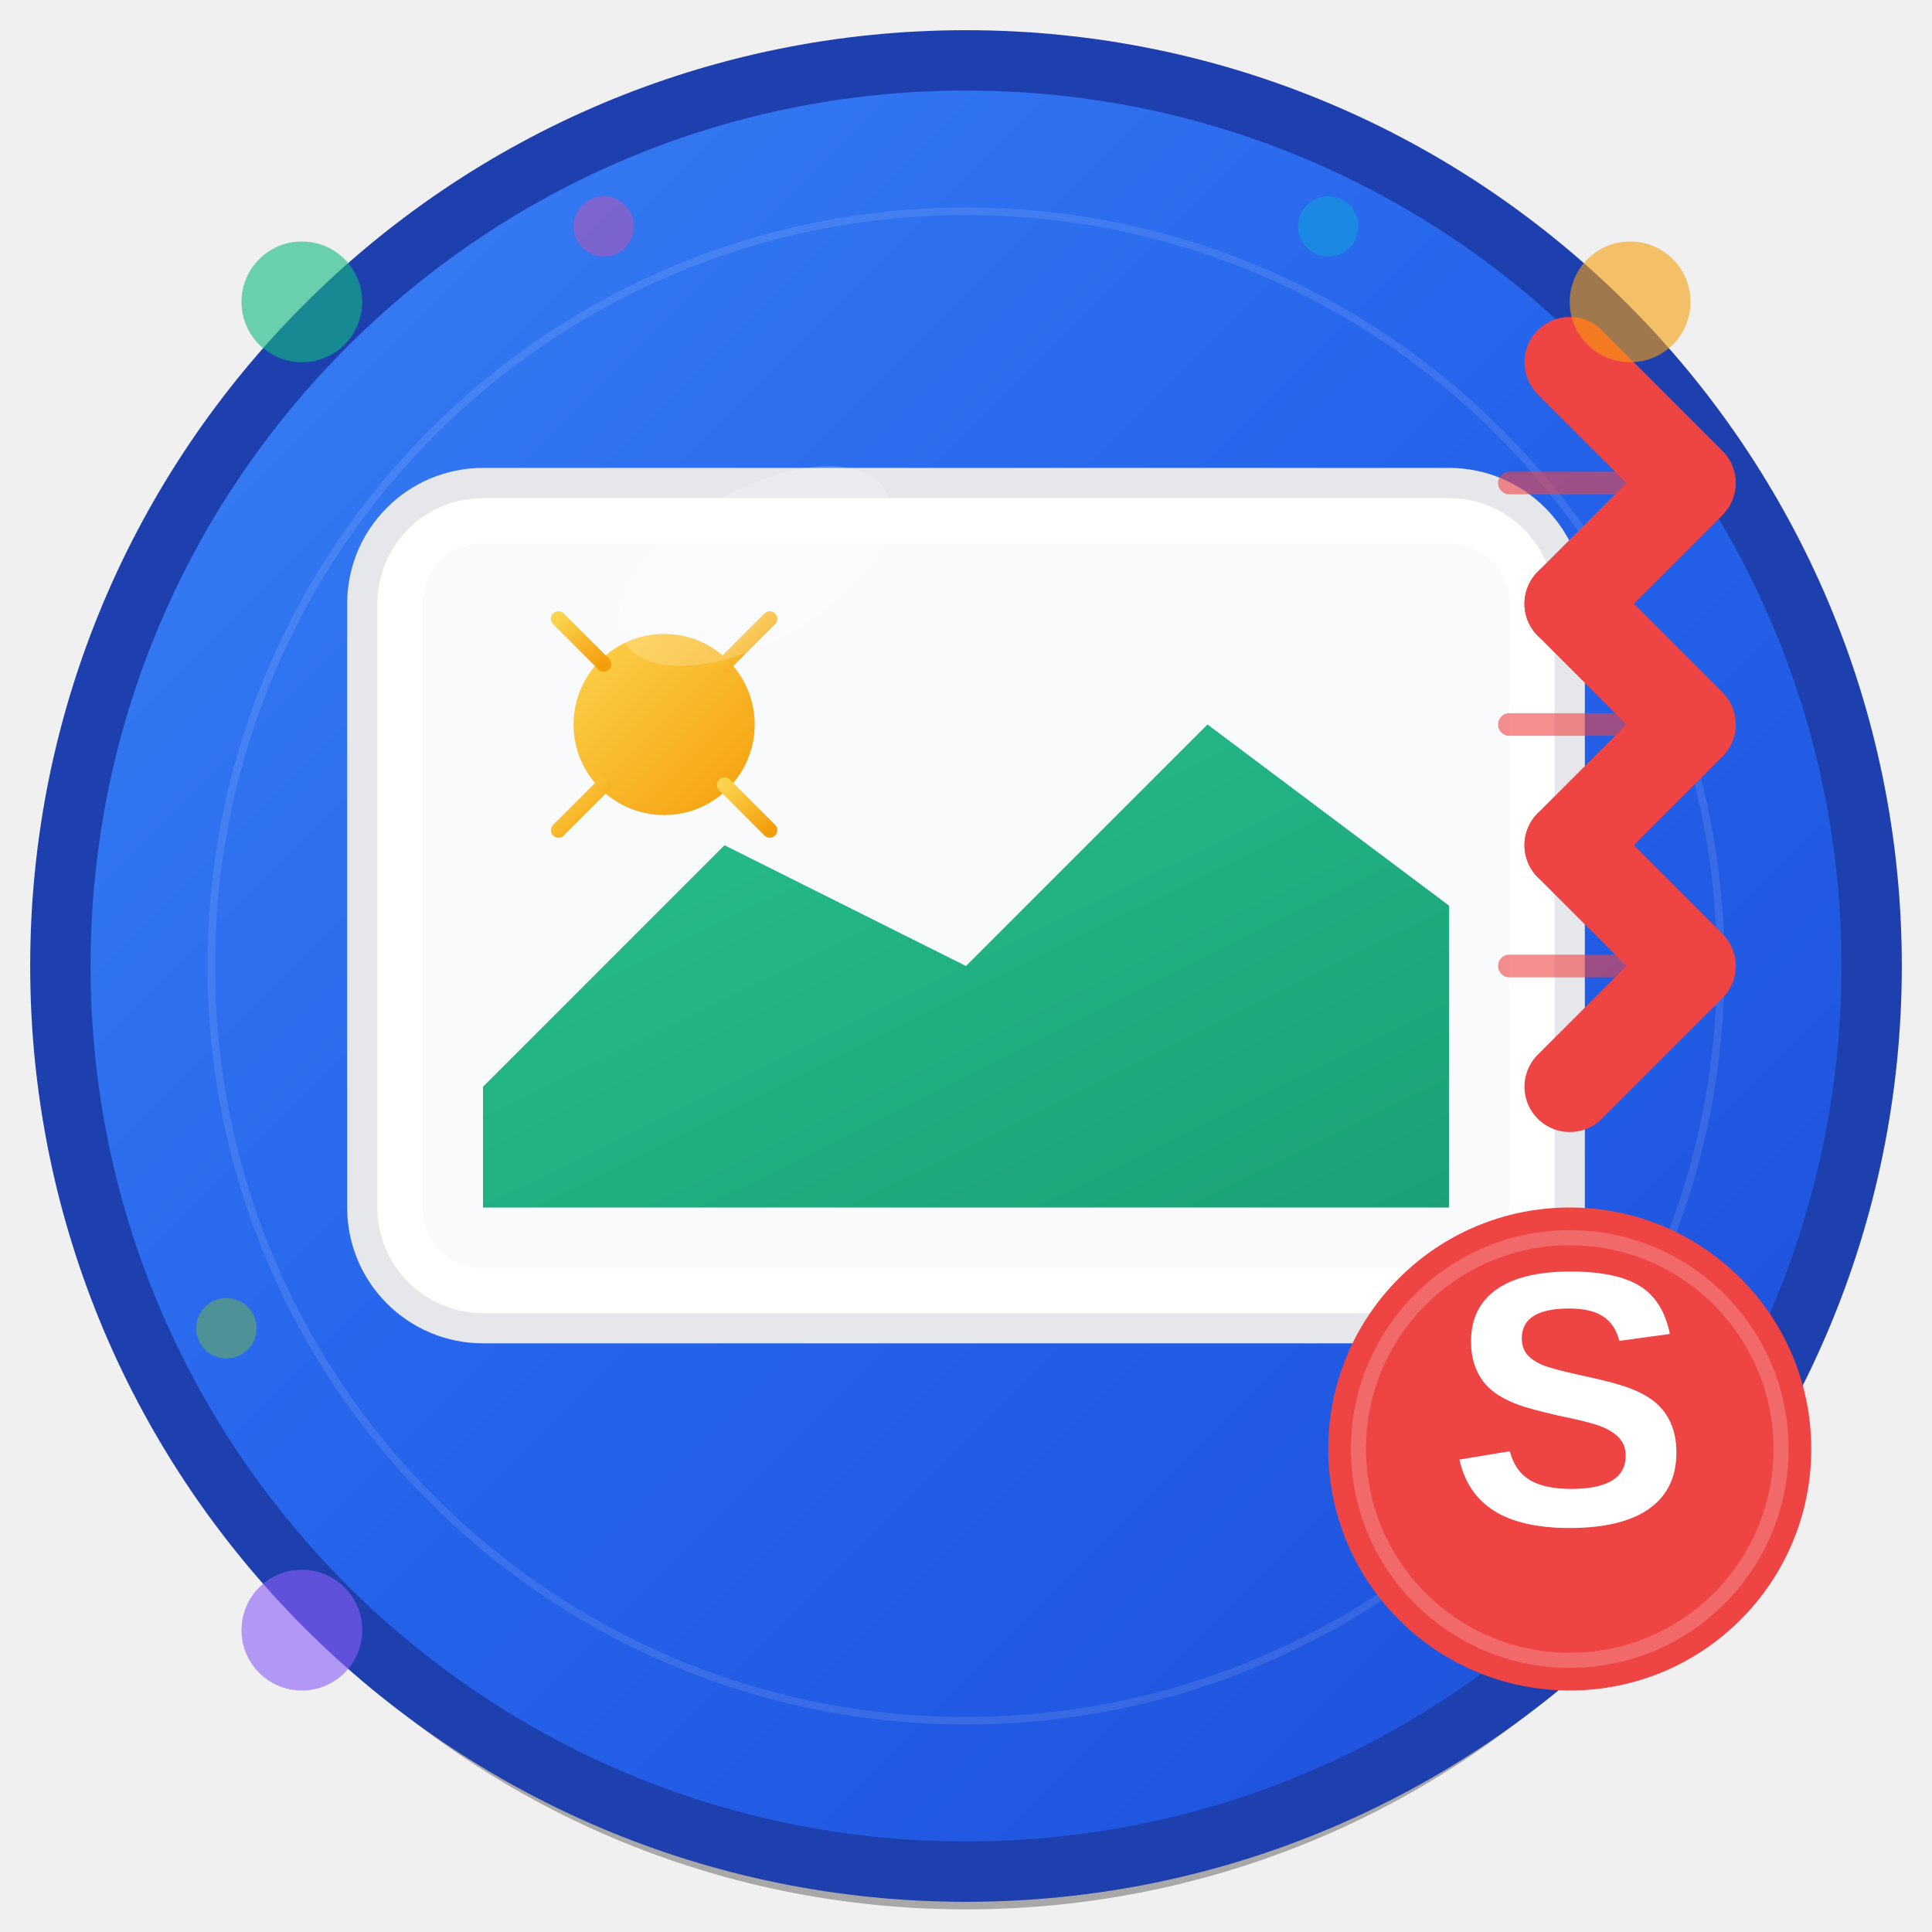
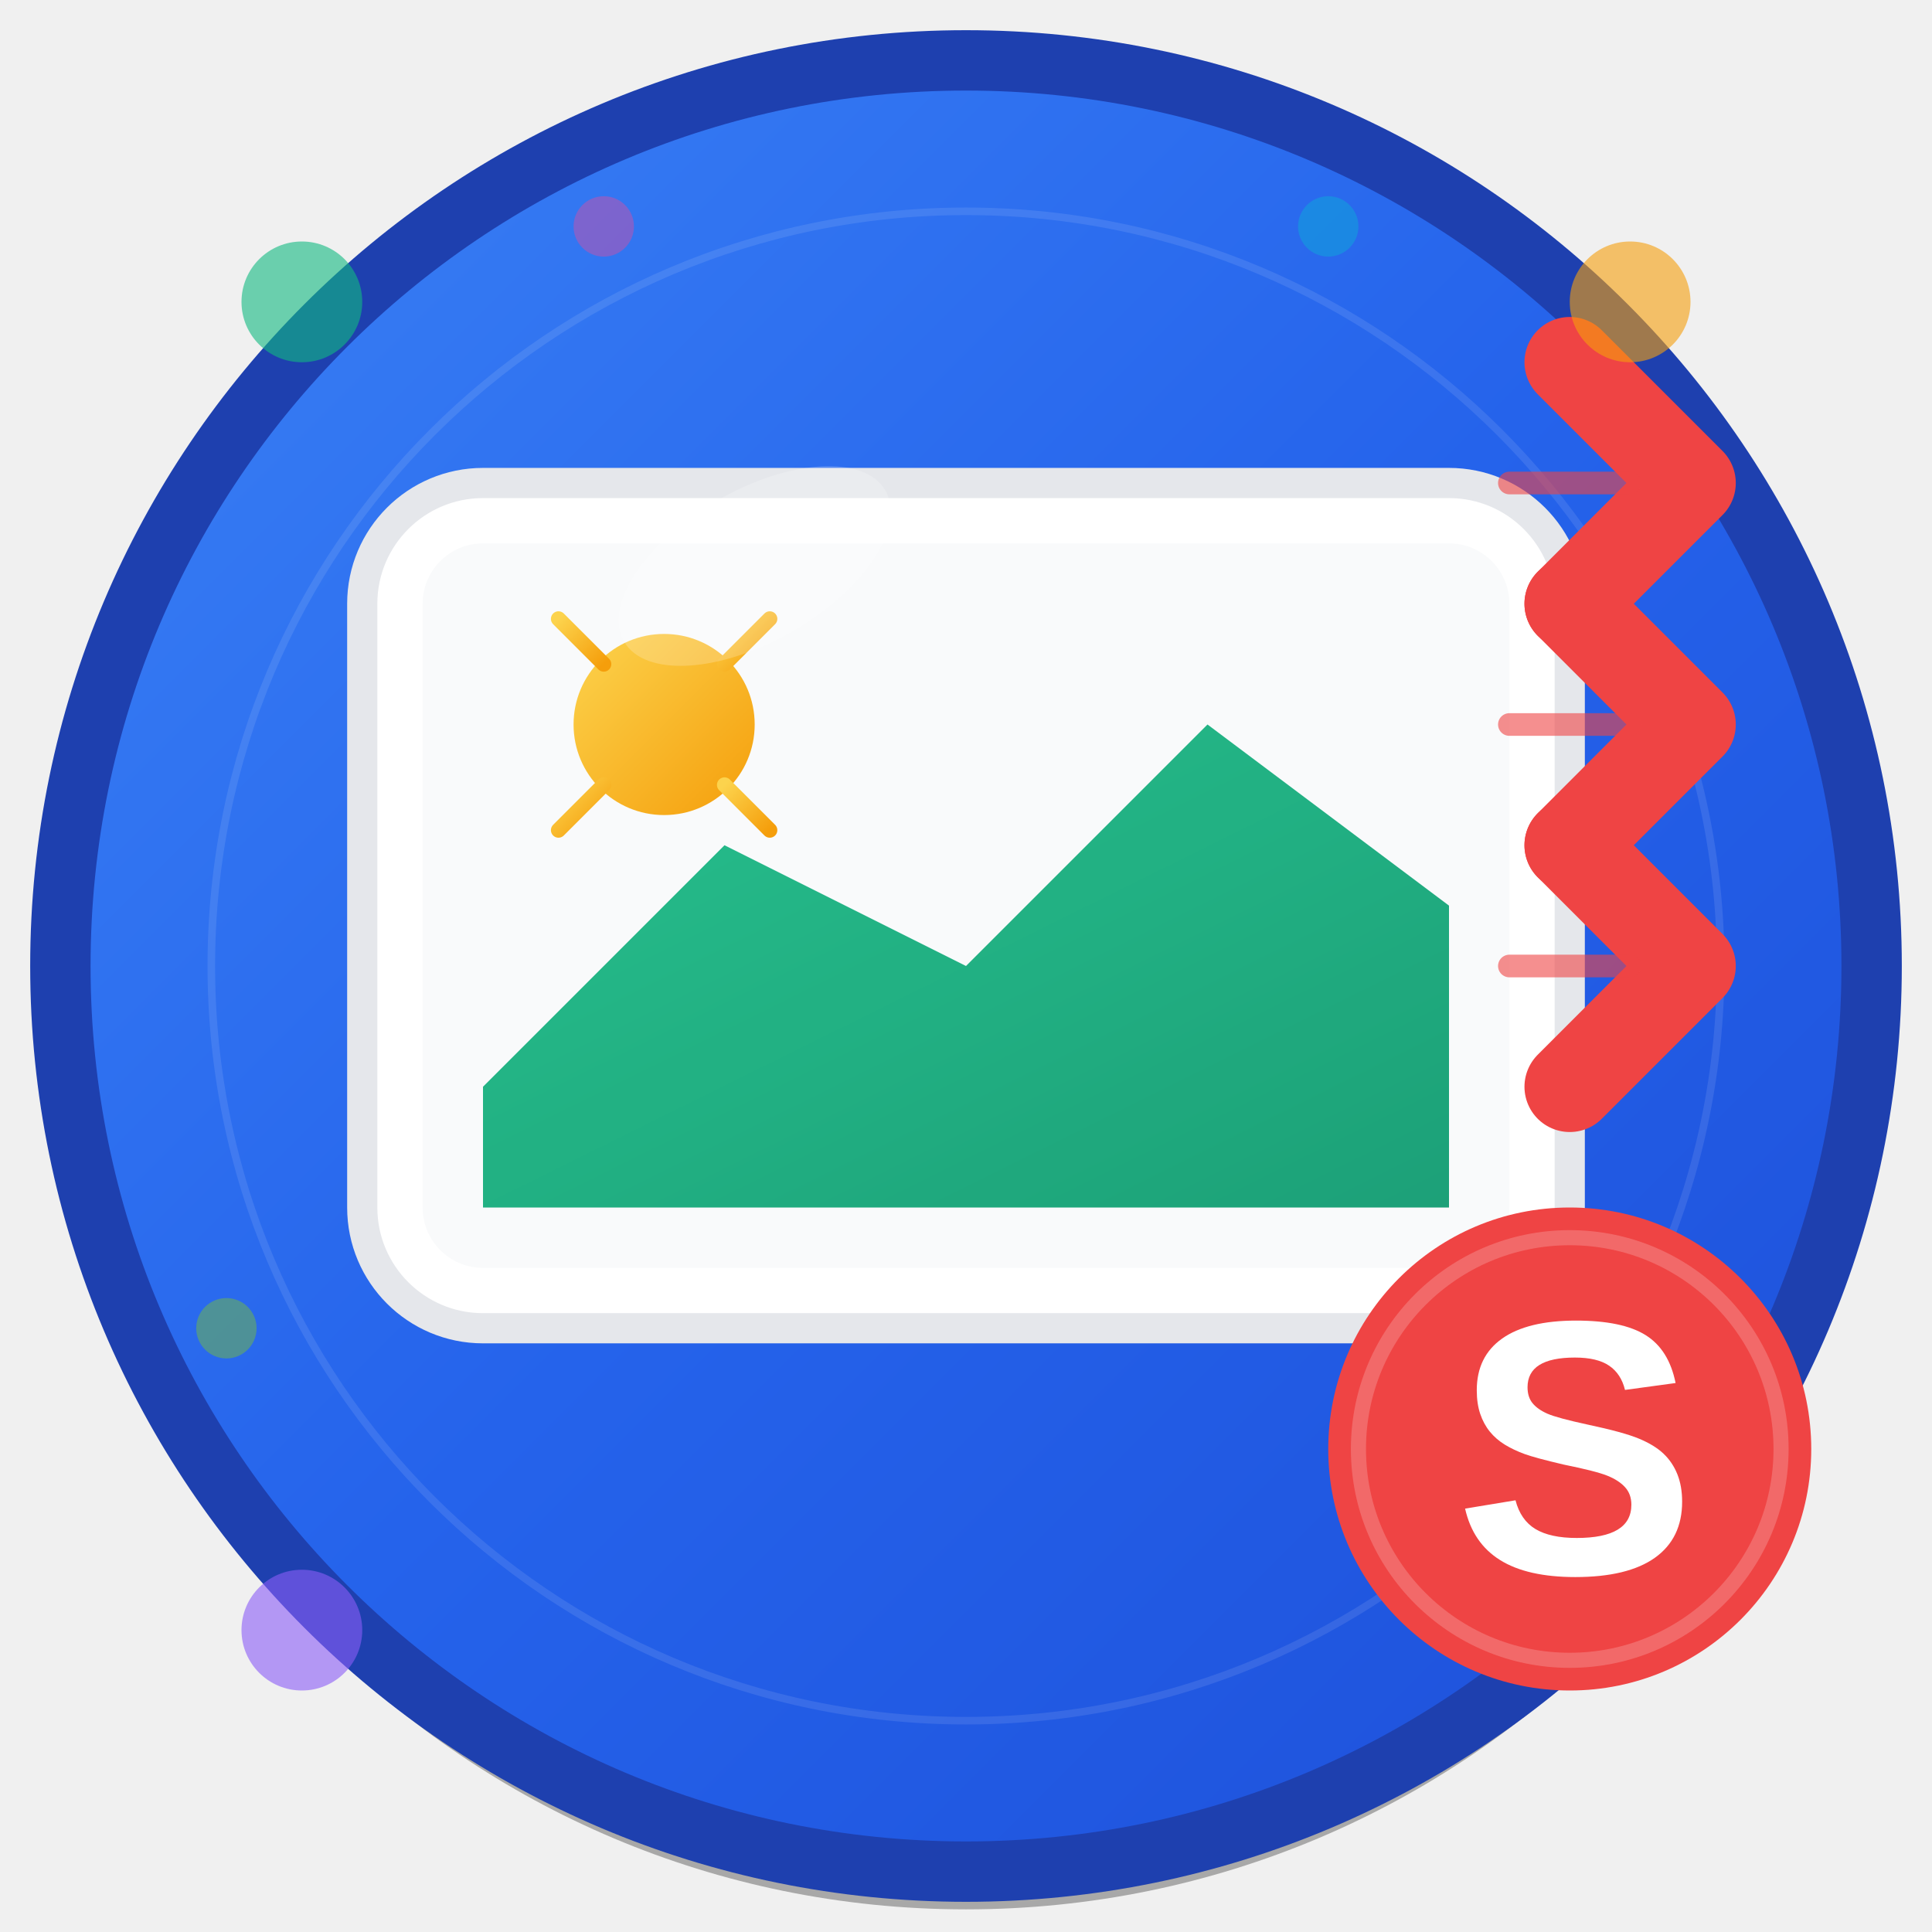
- <svg xmlns="http://www.w3.org/2000/svg" width="512" height="512" viewBox="0 0 512 512" fill="none">
+ <svg xmlns="http://www.w3.org/2000/svg" width="512px" height="512px" viewBox="0 0 512 512" version="1.1">
  <defs>
-     <linearGradient id="bg-gradient" x1="0%" y1="0%" x2="100%" y2="100%">
-       <stop offset="0%" style="stop-color:#3B82F6;stop-opacity:1" />
-       <stop offset="50%" style="stop-color:#2563EB;stop-opacity:1" />
-       <stop offset="100%" style="stop-color:#1D4ED8;stop-opacity:1" />
+     <radialGradient cx="50%" cy="50%" fx="50%" fy="50%" r="50%" id="radialGradient-1">
+       <stop stop-color="#000000" stop-opacity="0.1" offset="0%" />
+       <stop stop-color="#000000" stop-opacity="0.3" offset="100%" />
+     </radialGradient>
+     <linearGradient x1="0%" y1="0%" x2="100%" y2="100%" id="linearGradient-2">
+       <stop stop-color="#3B82F6" offset="0%" />
+       <stop stop-color="#2563EB" offset="50%" />
+       <stop stop-color="#1D4ED8" offset="100%" />
    </linearGradient>
-     <linearGradient id="image-gradient" x1="0%" y1="0%" x2="100%" y2="100%">
-       <stop offset="0%" style="stop-color:#10B981;stop-opacity:1" />
-       <stop offset="100%" style="stop-color:#059669;stop-opacity:1" />
+     <linearGradient x1="0%" y1="0%" x2="100%" y2="100%" id="linearGradient-3">
+       <stop stop-color="#10B981" offset="0%" />
+       <stop stop-color="#059669" offset="100%" />
    </linearGradient>
-     <linearGradient id="sun-gradient" x1="0%" y1="0%" x2="100%" y2="100%">
-       <stop offset="0%" style="stop-color:#FCD34D;stop-opacity:1" />
-       <stop offset="100%" style="stop-color:#F59E0B;stop-opacity:1" />
+     <linearGradient x1="0%" y1="0%" x2="100%" y2="100%" id="linearGradient-4">
+       <stop stop-color="#FCD34D" offset="0%" />
+       <stop stop-color="#F59E0B" offset="100%" />
    </linearGradient>
-     <radialGradient id="shadow-gradient" cx="50%" cy="50%" r="50%">
-       <stop offset="0%" style="stop-color:#000000;stop-opacity:0.1" />
-       <stop offset="100%" style="stop-color:#000000;stop-opacity:0.3" />
-     </radialGradient>
+     <linearGradient x1="0%" y1="0%" x2="100%" y2="100%" id="linearGradient-5">
+       <stop stop-color="#FCD34D" offset="0%" />
+       <stop stop-color="#F59E0B" offset="100%" />
+     </linearGradient>
+     <linearGradient x1="0%" y1="0%" x2="100%" y2="100%" id="linearGradient-6">
+       <stop stop-color="#FCD34D" offset="0%" />
+       <stop stop-color="#F59E0B" offset="100%" />
+     </linearGradient>
  </defs>
-   <circle cx="256" cy="266" r="240" fill="url(#shadow-gradient)" />
-   <circle cx="256" cy="256" r="240" fill="url(#bg-gradient)" stroke="#1E40AF" stroke-width="16" />
-   <circle cx="256" cy="256" r="200" fill="none" stroke="rgba(255,255,255,0.1)" stroke-width="2" />
-   <rect x="96" y="128" width="320" height="224" rx="32" fill="white" stroke="#E5E7EB" stroke-width="8" />
-   <rect x="112" y="144" width="288" height="192" rx="16" fill="#F9FAFB" />
-   <path d="M128 288 L192 224 L256 256 L320 192 L384 240 V320 H128 Z" fill="url(#image-gradient)" opacity="0.9" />
-   <circle cx="176" cy="192" r="24" fill="url(#sun-gradient)" />
-   <g stroke="url(#sun-gradient)" stroke-width="4" stroke-linecap="round">
-     <path d="M176 152 V168" />
-     <path d="M176 216 V232" />
-     <path d="M216 192 H200" />
-     <path d="M152 192 H136" />
-     <path d="M204 164 L192 176" />
-     <path d="M160 208 L148 220" />
-     <path d="M204 220 L192 208" />
-     <path d="M160 176 L148 164" />
+   <g id="icon-512" stroke="none" fill="none" fill-rule="evenodd" stroke-width="1">
+     <g id="编组">
+       <circle id="椭圆形" fill="url(#radialGradient-1)" fill-rule="nonzero" cx="256" cy="266" r="240" />
+       <circle id="椭圆形" stroke="#1E40AF" stroke-width="16" fill="url(#linearGradient-2)" fill-rule="nonzero" cx="256" cy="256" r="240" />
+       <circle id="椭圆形" stroke-opacity="0.1" stroke="#FFFFFF" stroke-width="2" cx="256" cy="256" r="200" />
+       <rect id="矩形" stroke="#E5E7EB" stroke-width="8" fill="#FFFFFF" fill-rule="nonzero" x="96" y="128" width="320" height="224" rx="32" />
+       <rect id="矩形" fill="#F9FAFB" fill-rule="nonzero" x="112" y="144" width="288" height="192" rx="16" />
+       <polygon id="路径" fill="url(#linearGradient-3)" fill-rule="nonzero" opacity="0.9" points="128 288 192 224 256 256 320 192 384 240 384 320 128 320" />
+       <circle id="椭圆形" fill="url(#linearGradient-4)" fill-rule="nonzero" cx="176" cy="192" r="24" />
+       <g id="路径" stroke-linecap="round" stroke-width="4">
+         <line x1="176" y1="152" x2="176" y2="168" stroke="url(#linearGradient-5)" />
+         <line x1="176" y1="216" x2="176" y2="232" stroke="url(#linearGradient-5)" />
+         <line x1="216" y1="192" x2="200" y2="192" stroke="url(#linearGradient-6)" />
+         <line x1="152" y1="192" x2="136" y2="192" stroke="url(#linearGradient-6)" />
+         <line x1="204" y1="164" x2="192" y2="176" stroke="url(#linearGradient-4)" />
+         <line x1="160" y1="208" x2="148" y2="220" stroke="url(#linearGradient-4)" />
+         <line x1="204" y1="220" x2="192" y2="208" stroke="url(#linearGradient-4)" />
+         <line x1="160" y1="176" x2="148" y2="164" stroke="url(#linearGradient-4)" />
+       </g>
+       <g id="路径" stroke="#EF4444" stroke-linecap="round" stroke-linejoin="round" stroke-width="24">
+         <polyline points="416 160 448 192 416 224" />
+         <polyline points="416 96 448 128 416 160" />
+         <polyline points="416 224 448 256 416 288" />
+       </g>
+       <g opacity="0.6" id="路径" stroke="#EF4444" stroke-linecap="round" stroke-width="6">
+         <line x1="400" y1="128" x2="432" y2="128" />
+         <line x1="400" y1="192" x2="432" y2="192" />
+         <line x1="400" y1="256" x2="432" y2="256" />
+       </g>
+       <circle id="椭圆形" fill="#EF4444" fill-rule="nonzero" cx="416" cy="384" r="64" />
+       <circle id="椭圆形" stroke-opacity="0.2" stroke="#FFFFFF" stroke-width="4" cx="416" cy="384" r="56" />
+       <text id="S" fill="#FFFFFF" fill-rule="nonzero" font-family="Arial-BoldMT, Arial" font-size="96" font-weight="bold">
+         <tspan x="385.5" y="417">S</tspan>
+       </text>
+       <circle id="椭圆形" fill="#10B981" fill-rule="nonzero" opacity="0.6" cx="80" cy="80" r="16" />
+       <circle id="椭圆形" fill="#F59E0B" fill-rule="nonzero" opacity="0.6" cx="432" cy="80" r="16" />
+       <circle id="椭圆形" fill="#8B5CF6" fill-rule="nonzero" opacity="0.6" cx="80" cy="432" r="16" />
+       <circle id="椭圆形" fill="#EC4899" fill-rule="nonzero" opacity="0.4" cx="160" cy="60" r="8" />
+       <circle id="椭圆形" fill="#06B6D4" fill-rule="nonzero" opacity="0.4" cx="352" cy="60" r="8" />
+       <circle id="椭圆形" fill="#84CC16" fill-rule="nonzero" opacity="0.4" cx="60" cy="352" r="8" />
+       <ellipse id="椭圆形" fill-opacity="0.2" fill="#FFFFFF" fill-rule="nonzero" transform="translate(200, 150) rotate(-30) translate(-200, -150)" cx="200" cy="150" rx="40" ry="20" />
+     </g>
  </g>
-   <g stroke="#EF4444" stroke-width="24" fill="none" stroke-linecap="round" stroke-linejoin="round">
-     <path d="M416 160 L448 192 L416 224" />
-     <path d="M416 96 L448 128 L416 160" />
-     <path d="M416 224 L448 256 L416 288" />
-   </g>
-   <g stroke="#EF4444" stroke-width="6" fill="none" stroke-linecap="round" opacity="0.6">
-     <path d="M400 128 L432 128" />
-     <path d="M400 192 L432 192" />
-     <path d="M400 256 L432 256" />
-   </g>
-   <circle cx="416" cy="384" r="64" fill="#EF4444" />
-   <circle cx="416" cy="384" r="56" fill="none" stroke="rgba(255,255,255,0.2)" stroke-width="4" />
-   <text x="416" y="404" text-anchor="middle" fill="white" font-size="96" font-weight="bold" font-family="Arial, sans-serif">S</text>
-   <circle cx="80" cy="80" r="16" fill="#10B981" opacity="0.6" />
-   <circle cx="432" cy="80" r="16" fill="#F59E0B" opacity="0.6" />
-   <circle cx="80" cy="432" r="16" fill="#8B5CF6" opacity="0.6" />
-   <circle cx="160" cy="60" r="8" fill="#EC4899" opacity="0.4" />
-   <circle cx="352" cy="60" r="8" fill="#06B6D4" opacity="0.4" />
-   <circle cx="60" cy="352" r="8" fill="#84CC16" opacity="0.4" />
-   <ellipse cx="200" cy="150" rx="40" ry="20" fill="rgba(255,255,255,0.2)" transform="rotate(-30 200 150)" />
</svg>
